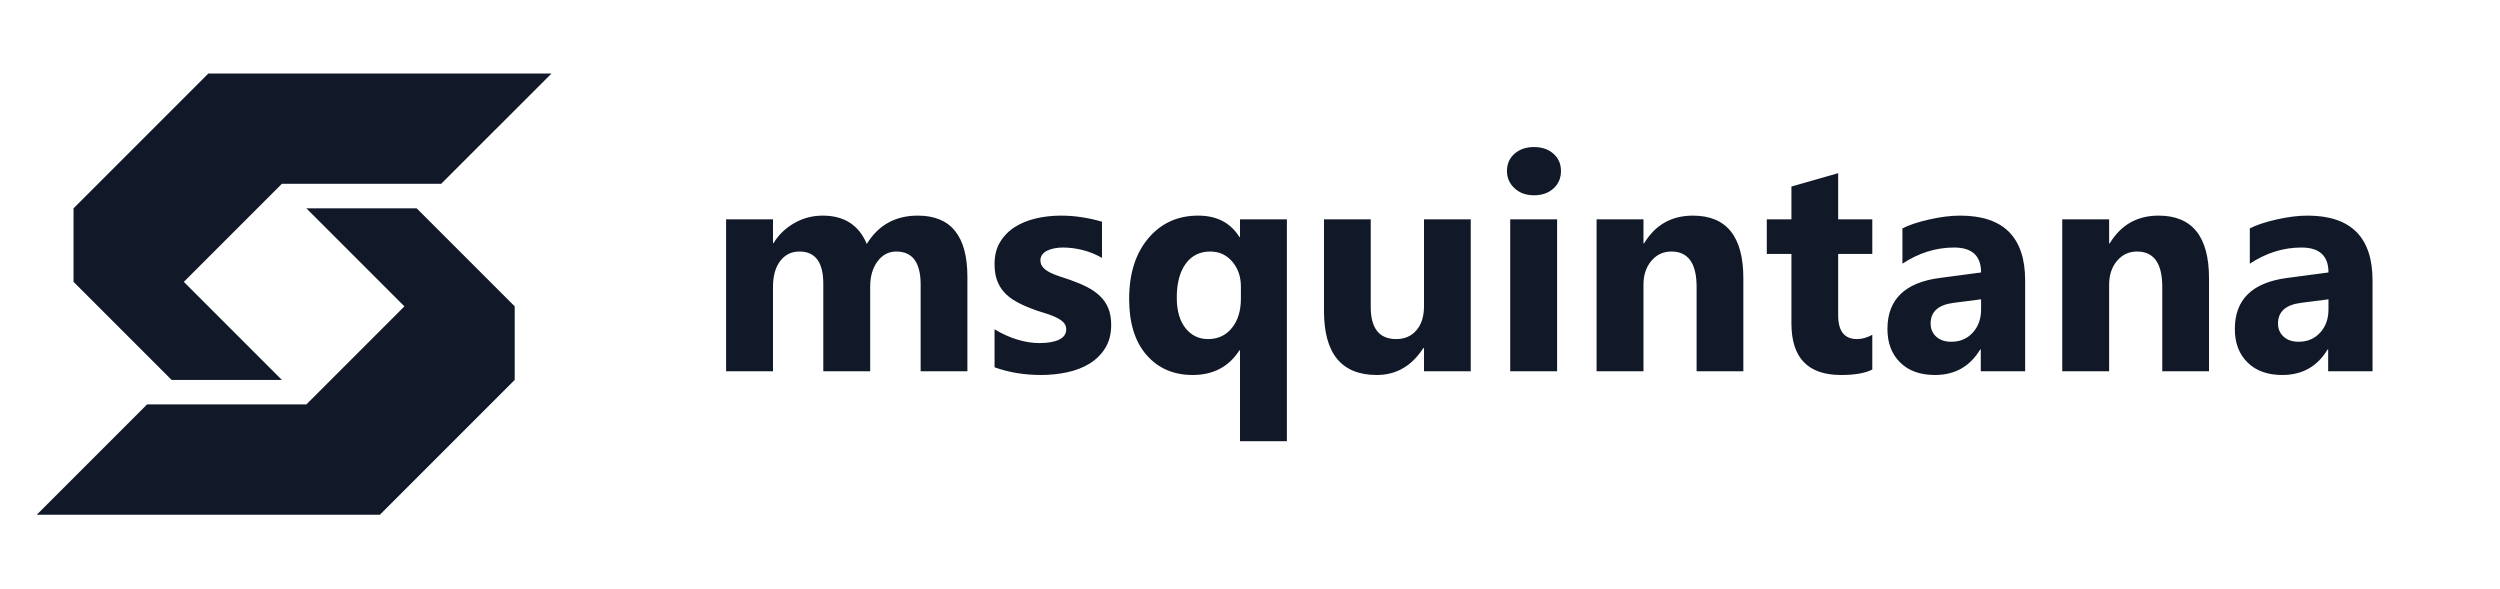
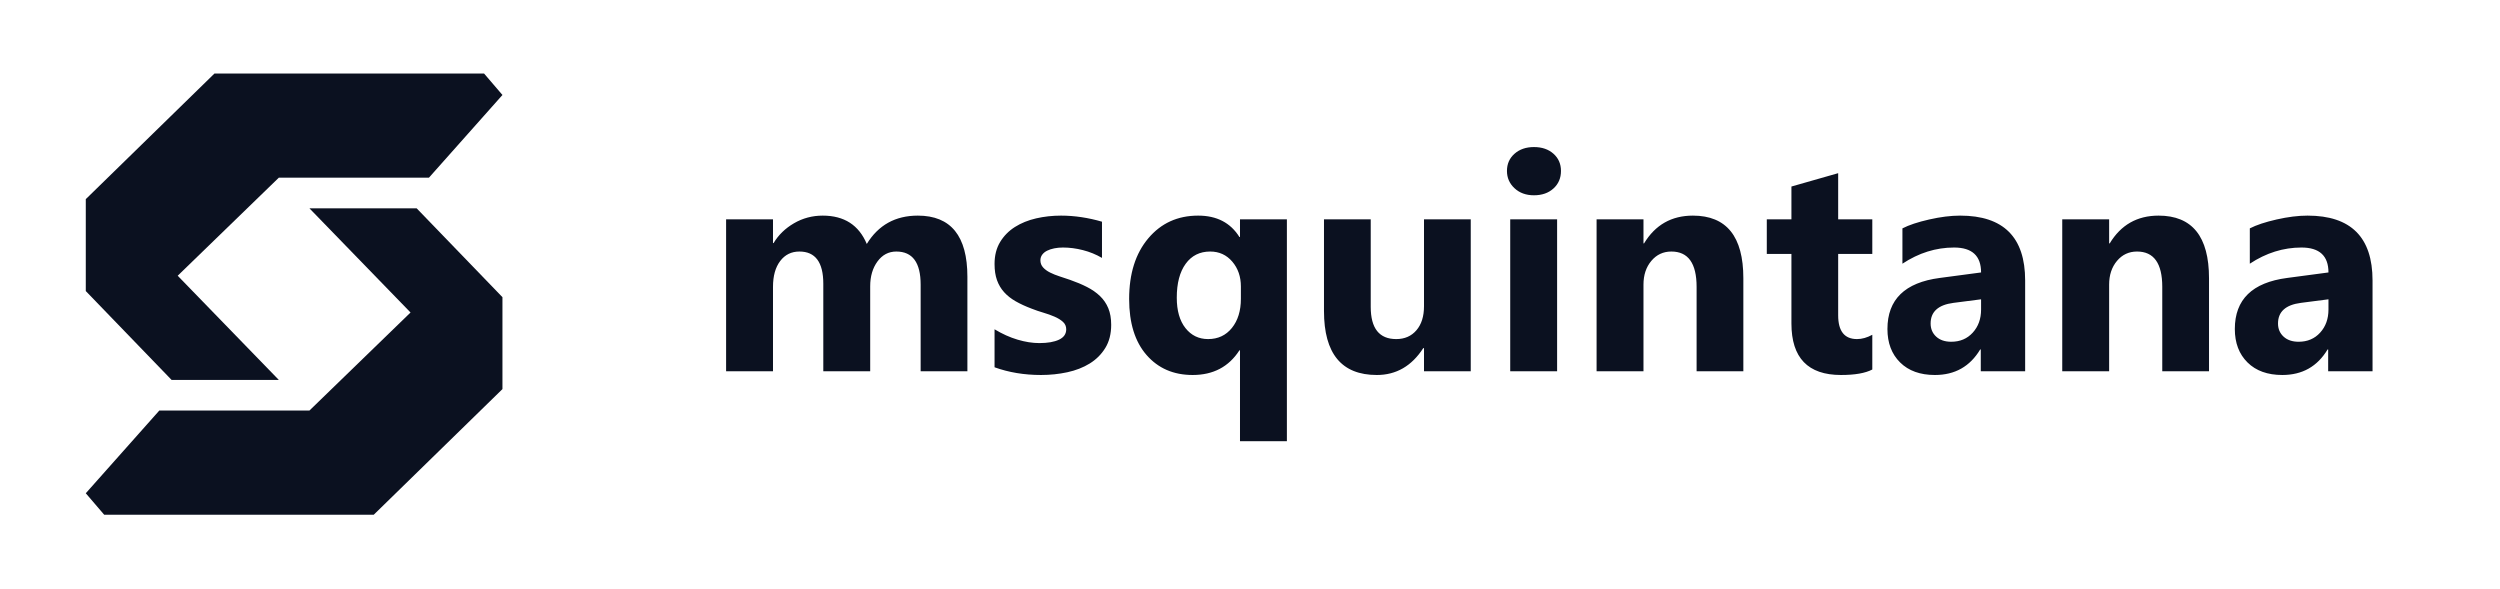
<svg xmlns="http://www.w3.org/2000/svg" width="272" height="64" viewBox="0 0 272 64" role="img">
-   <g transform="scale(.666667)">
-     <path fill="#111827" d="M34 12H90L72 30H46L30 46L46 62H28L12 46V34Z" />
-     <path fill="#111827" d="M62 84H6L24 66H50L66 50L50 34H68L84 50V62Z" />
+   <g transform="scale(.6666667)">
+     <path fill="#0B1120" d="M35 12L79 12L82 15.5L70 29L45.5 29L29 45L45.5 62L28 62L14 47.5L14 32.5Z" />
+     <path fill="#0B1120" d="M61 84L17 84L14 80.5L26 67L50.5 67L67 51L50.5 34L68 34L82 48.5L82 63.5Z" />
  </g>
-   <path fill="#111827" transform="translate(79 16) scale(0.5166498) translate(-4.15625 -21.84375)" d="M54.969 69.063 L45.125 69.063 L45.125 50.813 C45.125 46.167 43.417 43.844 40 43.844 C38.375 43.844 37.052 44.542 36.031 45.938 C35.01 47.333 34.5 49.073 34.5 51.156 L34.5 69.063 L24.625 69.063 L24.625 50.625 C24.625 46.104 22.948 43.844 19.594 43.844 C17.906 43.844 16.557 44.51 15.547 45.844 C14.536 47.177 14.031 48.99 14.031 51.281 L14.031 69.063 L4.156 69.063 L4.156 37.063 L14.031 37.063 L14.031 42.063 L14.156 42.063 C15.177 40.354 16.609 38.964 18.453 37.891 C20.297 36.818 22.313 36.281 24.5 36.281 C29.021 36.281 32.115 38.271 33.781 42.25 C36.219 38.271 39.802 36.281 44.531 36.281 C51.49 36.281 54.969 40.573 54.969 49.156 Z M60.688 68.219 L60.688 60.219 C62.313 61.198 63.932 61.927 65.547 62.406 C67.161 62.885 68.688 63.125 70.125 63.125 C71.875 63.125 73.255 62.885 74.266 62.406 C75.276 61.927 75.781 61.198 75.781 60.219 C75.781 59.594 75.552 59.073 75.094 58.656 C74.635 58.24 74.047 57.875 73.328 57.563 C72.609 57.25 71.823 56.969 70.969 56.719 C70.115 56.469 69.292 56.188 68.5 55.875 C67.229 55.396 66.109 54.88 65.141 54.328 C64.172 53.776 63.359 53.135 62.703 52.406 C62.047 51.677 61.547 50.833 61.203 49.875 C60.859 48.917 60.688 47.781 60.688 46.469 C60.688 44.677 61.078 43.135 61.859 41.844 C62.641 40.552 63.682 39.495 64.984 38.672 C66.286 37.849 67.776 37.245 69.453 36.859 C71.13 36.474 72.875 36.281 74.688 36.281 C76.104 36.281 77.542 36.391 79 36.609 C80.458 36.828 81.896 37.146 83.313 37.563 L83.313 45.188 C82.063 44.458 80.724 43.911 79.297 43.547 C77.87 43.182 76.469 43 75.094 43 C74.448 43 73.839 43.057 73.266 43.172 C72.693 43.286 72.187 43.453 71.75 43.672 C71.312 43.891 70.969 44.172 70.719 44.516 C70.469 44.859 70.344 45.25 70.344 45.688 C70.344 46.271 70.531 46.771 70.906 47.188 C71.281 47.604 71.771 47.964 72.375 48.266 C72.979 48.568 73.651 48.839 74.391 49.078 C75.13 49.318 75.865 49.563 76.594 49.813 C77.906 50.271 79.094 50.771 80.156 51.313 C81.219 51.854 82.13 52.49 82.891 53.219 C83.651 53.948 84.234 54.802 84.641 55.781 C85.047 56.76 85.25 57.927 85.25 59.281 C85.25 61.177 84.839 62.797 84.016 64.141 C83.193 65.484 82.099 66.578 80.734 67.422 C79.37 68.266 77.797 68.88 76.016 69.266 C74.234 69.651 72.385 69.844 70.469 69.844 C66.948 69.844 63.688 69.302 60.688 68.219 Z M122.25 83.781 L112.375 83.781 L112.375 64.656 L112.25 64.656 C110.021 68.115 106.74 69.844 102.406 69.844 C98.385 69.844 95.151 68.443 92.703 65.641 C90.255 62.839 89.031 58.906 89.031 53.844 C89.031 48.51 90.375 44.25 93.063 41.063 C95.75 37.875 99.25 36.281 103.563 36.281 C107.479 36.281 110.375 37.781 112.25 40.781 L112.375 40.781 L112.375 37.063 L122.25 37.063 Z M112.563 53.781 L112.563 51.219 C112.563 49.135 111.958 47.385 110.75 45.969 C109.542 44.552 107.99 43.844 106.094 43.844 C103.906 43.844 102.188 44.703 100.938 46.422 C99.687 48.141 99.062 50.521 99.063 53.563 C99.062 56.292 99.672 58.427 100.891 59.969 C102.109 61.51 103.698 62.281 105.656 62.281 C107.74 62.281 109.412 61.5 110.672 59.938 C111.932 58.375 112.563 56.323 112.563 53.781 Z M160.969 69.063 L151.125 69.063 L151.125 64.188 L150.969 64.188 C148.531 67.958 145.271 69.844 141.188 69.844 C133.771 69.844 130.063 65.354 130.063 56.375 L130.063 37.063 L139.906 37.063 L139.906 55.5 C139.906 60.021 141.698 62.281 145.281 62.281 C147.052 62.281 148.469 61.661 149.531 60.422 C150.594 59.182 151.125 57.5 151.125 55.375 L151.125 37.063 L160.969 37.063 Z M174.281 32 C172.615 32 171.25 31.505 170.188 30.516 C169.125 29.526 168.594 28.313 168.594 26.875 C168.594 25.396 169.125 24.188 170.188 23.25 C171.25 22.313 172.615 21.844 174.281 21.844 C175.969 21.844 177.339 22.313 178.391 23.25 C179.443 24.188 179.969 25.396 179.969 26.875 C179.969 28.375 179.443 29.604 178.391 30.563 C177.339 31.521 175.969 32 174.281 32 Z M179.156 69.063 L169.281 69.063 L169.281 37.063 L179.156 37.063 Z M218.375 69.063 L208.531 69.063 L208.531 51.281 C208.531 46.323 206.76 43.844 203.219 43.844 C201.51 43.844 200.104 44.5 199 45.813 C197.896 47.125 197.344 48.792 197.344 50.813 L197.344 69.063 L187.469 69.063 L187.469 37.063 L197.344 37.063 L197.344 42.125 L197.469 42.125 C199.823 38.229 203.25 36.281 207.75 36.281 C214.833 36.281 218.375 40.677 218.375 49.469 Z M245.531 68.688 C244.073 69.458 241.875 69.844 238.938 69.844 C231.979 69.844 228.5 66.229 228.5 59 L228.5 44.344 L223.313 44.344 L223.313 37.063 L228.5 37.063 L228.5 30.156 L238.344 27.344 L238.344 37.063 L245.531 37.063 L245.531 44.344 L238.344 44.344 L238.344 57.281 C238.344 60.615 239.667 62.281 242.313 62.281 C243.354 62.281 244.427 61.979 245.531 61.375 Z M277.719 69.063 L268.375 69.063 L268.375 64.469 L268.25 64.469 C266.104 68.052 262.927 69.844 258.719 69.844 C255.615 69.844 253.172 68.964 251.391 67.203 C249.609 65.443 248.719 63.094 248.719 60.156 C248.719 53.948 252.396 50.365 259.75 49.406 L268.438 48.25 C268.438 44.75 266.542 43 262.75 43 C258.938 43 255.313 44.135 251.875 46.406 L251.875 38.969 C253.25 38.26 255.13 37.635 257.516 37.094 C259.901 36.552 262.073 36.281 264.031 36.281 C273.156 36.281 277.719 40.833 277.719 49.938 Z M268.438 56.063 L268.438 53.906 L262.625 54.656 C259.417 55.073 257.813 56.521 257.813 59 C257.813 60.125 258.203 61.047 258.984 61.766 C259.766 62.484 260.823 62.844 262.156 62.844 C264.01 62.844 265.521 62.203 266.688 60.922 C267.854 59.641 268.438 58.021 268.438 56.063 Z M316.438 69.063 L306.594 69.063 L306.594 51.281 C306.594 46.323 304.823 43.844 301.281 43.844 C299.573 43.844 298.167 44.5 297.063 45.813 C295.958 47.125 295.406 48.792 295.406 50.813 L295.406 69.063 L285.531 69.063 L285.531 37.063 L295.406 37.063 L295.406 42.125 L295.531 42.125 C297.885 38.229 301.313 36.281 305.813 36.281 C312.896 36.281 316.438 40.677 316.438 49.469 Z M350.875 69.063 L341.531 69.063 L341.531 64.469 L341.406 64.469 C339.26 68.052 336.083 69.844 331.875 69.844 C328.771 69.844 326.328 68.964 324.547 67.203 C322.766 65.443 321.875 63.094 321.875 60.156 C321.875 53.948 325.552 50.365 332.906 49.406 L341.594 48.25 C341.594 44.75 339.698 43 335.906 43 C332.094 43 328.469 44.135 325.031 46.406 L325.031 38.969 C326.406 38.26 328.286 37.635 330.672 37.094 C333.057 36.552 335.229 36.281 337.188 36.281 C346.313 36.281 350.875 40.833 350.875 49.938 Z M341.594 56.063 L341.594 53.906 L335.781 54.656 C332.573 55.073 330.969 56.521 330.969 59 C330.969 60.125 331.359 61.047 332.141 61.766 C332.922 62.484 333.979 62.844 335.313 62.844 C337.167 62.844 338.677 62.203 339.844 60.922 C341.01 59.641 341.594 58.021 341.594 56.063 Z" />
+   <path fill="#0B1120" transform="translate(79 16) scale(0.5166498) translate(-4.15625 -21.84375)" d="M54.969 69.063 L45.125 69.063 L45.125 50.813 C45.125 46.167 43.417 43.844 40 43.844 C38.375 43.844 37.052 44.542 36.031 45.938 C35.01 47.333 34.5 49.073 34.5 51.156 L34.5 69.063 L24.625 69.063 L24.625 50.625 C24.625 46.104 22.948 43.844 19.594 43.844 C17.906 43.844 16.557 44.51 15.547 45.844 C14.536 47.177 14.031 48.99 14.031 51.281 L14.031 69.063 L4.156 69.063 L4.156 37.063 L14.031 37.063 L14.031 42.063 L14.156 42.063 C15.177 40.354 16.609 38.964 18.453 37.891 C20.297 36.818 22.313 36.281 24.5 36.281 C29.021 36.281 32.115 38.271 33.781 42.25 C36.219 38.271 39.802 36.281 44.531 36.281 C51.49 36.281 54.969 40.573 54.969 49.156 Z M60.688 68.219 L60.688 60.219 C62.313 61.198 63.932 61.927 65.547 62.406 C67.161 62.885 68.688 63.125 70.125 63.125 C71.875 63.125 73.255 62.885 74.266 62.406 C75.276 61.927 75.781 61.198 75.781 60.219 C75.781 59.594 75.552 59.073 75.094 58.656 C74.635 58.24 74.047 57.875 73.328 57.563 C72.609 57.25 71.823 56.969 70.969 56.719 C70.115 56.469 69.292 56.188 68.5 55.875 C67.229 55.396 66.109 54.88 65.141 54.328 C64.172 53.776 63.359 53.135 62.703 52.406 C62.047 51.677 61.547 50.833 61.203 49.875 C60.859 48.917 60.688 47.781 60.688 46.469 C60.688 44.677 61.078 43.135 61.859 41.844 C62.641 40.552 63.682 39.495 64.984 38.672 C66.286 37.849 67.776 37.245 69.453 36.859 C71.13 36.474 72.875 36.281 74.688 36.281 C76.104 36.281 77.542 36.391 79 36.609 C80.458 36.828 81.896 37.146 83.313 37.563 L83.313 45.188 C82.063 44.458 80.724 43.911 79.297 43.547 C77.87 43.182 76.469 43 75.094 43 C74.448 43 73.839 43.057 73.266 43.172 C72.693 43.286 72.187 43.453 71.75 43.672 C71.312 43.891 70.969 44.172 70.719 44.516 C70.469 44.859 70.344 45.25 70.344 45.688 C70.344 46.271 70.531 46.771 70.906 47.188 C71.281 47.604 71.771 47.964 72.375 48.266 C72.979 48.568 73.651 48.839 74.391 49.078 C75.13 49.318 75.865 49.563 76.594 49.813 C77.906 50.271 79.094 50.771 80.156 51.313 C81.219 51.854 82.13 52.49 82.891 53.219 C83.651 53.948 84.234 54.802 84.641 55.781 C85.047 56.76 85.25 57.927 85.25 59.281 C85.25 61.177 84.839 62.797 84.016 64.141 C83.193 65.484 82.099 66.578 80.734 67.422 C79.37 68.266 77.797 68.88 76.016 69.266 C74.234 69.651 72.385 69.844 70.469 69.844 C66.948 69.844 63.688 69.302 60.688 68.219 Z M122.25 83.781 L112.375 83.781 L112.375 64.656 L112.25 64.656 C110.021 68.115 106.74 69.844 102.406 69.844 C98.385 69.844 95.151 68.443 92.703 65.641 C90.255 62.839 89.031 58.906 89.031 53.844 C89.031 48.51 90.375 44.25 93.063 41.063 C95.75 37.875 99.25 36.281 103.563 36.281 C107.479 36.281 110.375 37.781 112.25 40.781 L112.375 40.781 L112.375 37.063 L122.25 37.063 Z M112.563 53.781 L112.563 51.219 C112.563 49.135 111.958 47.385 110.75 45.969 C109.542 44.552 107.99 43.844 106.094 43.844 C103.906 43.844 102.188 44.703 100.938 46.422 C99.687 48.141 99.062 50.521 99.063 53.563 C99.062 56.292 99.672 58.427 100.891 59.969 C102.109 61.51 103.698 62.281 105.656 62.281 C107.74 62.281 109.412 61.5 110.672 59.938 C111.932 58.375 112.563 56.323 112.563 53.781 Z M160.969 69.063 L151.125 69.063 L151.125 64.188 L150.969 64.188 C148.531 67.958 145.271 69.844 141.188 69.844 C133.771 69.844 130.063 65.354 130.063 56.375 L130.063 37.063 L139.906 37.063 L139.906 55.5 C139.906 60.021 141.698 62.281 145.281 62.281 C147.052 62.281 148.469 61.661 149.531 60.422 C150.594 59.182 151.125 57.5 151.125 55.375 L151.125 37.063 L160.969 37.063 Z M174.281 32 C172.615 32 171.25 31.505 170.188 30.516 C169.125 29.526 168.594 28.313 168.594 26.875 C168.594 25.396 169.125 24.188 170.188 23.25 C171.25 22.313 172.615 21.844 174.281 21.844 C175.969 21.844 177.339 22.313 178.391 23.25 C179.443 24.188 179.969 25.396 179.969 26.875 C179.969 28.375 179.443 29.604 178.391 30.563 C177.339 31.521 175.969 32 174.281 32 Z M179.156 69.063 L169.281 69.063 L169.281 37.063 L179.156 37.063 Z M218.375 69.063 L208.531 69.063 L208.531 51.281 C208.531 46.323 206.76 43.844 203.219 43.844 C201.51 43.844 200.104 44.5 199 45.813 C197.896 47.125 197.344 48.792 197.344 50.813 L197.344 69.063 L187.469 69.063 L187.469 37.063 L197.344 37.063 L197.344 42.125 L197.469 42.125 C199.823 38.229 203.25 36.281 207.75 36.281 C214.833 36.281 218.375 40.677 218.375 49.469 Z M245.531 68.688 C244.073 69.458 241.875 69.844 238.938 69.844 C231.979 69.844 228.5 66.229 228.5 59 L228.5 44.344 L223.313 44.344 L223.313 37.063 L228.5 37.063 L228.5 30.156 L238.344 27.344 L238.344 37.063 L245.531 37.063 L245.531 44.344 L238.344 44.344 L238.344 57.281 C238.344 60.615 239.667 62.281 242.313 62.281 C243.354 62.281 244.427 61.979 245.531 61.375 Z M277.719 69.063 L268.375 69.063 L268.375 64.469 L268.25 64.469 C266.104 68.052 262.927 69.844 258.719 69.844 C255.615 69.844 253.172 68.964 251.391 67.203 C249.609 65.443 248.719 63.094 248.719 60.156 C248.719 53.948 252.396 50.365 259.75 49.406 L268.438 48.25 C268.438 44.75 266.542 43 262.75 43 C258.938 43 255.313 44.135 251.875 46.406 L251.875 38.969 C253.25 38.26 255.13 37.635 257.516 37.094 C259.901 36.552 262.073 36.281 264.031 36.281 C273.156 36.281 277.719 40.833 277.719 49.938 Z M268.438 56.063 L268.438 53.906 L262.625 54.656 C259.417 55.073 257.813 56.521 257.813 59 C257.813 60.125 258.203 61.047 258.984 61.766 C259.766 62.484 260.823 62.844 262.156 62.844 C264.01 62.844 265.521 62.203 266.688 60.922 C267.854 59.641 268.438 58.021 268.438 56.063 Z M316.438 69.063 L306.594 69.063 L306.594 51.281 C306.594 46.323 304.823 43.844 301.281 43.844 C299.573 43.844 298.167 44.5 297.063 45.813 C295.958 47.125 295.406 48.792 295.406 50.813 L295.406 69.063 L285.531 69.063 L285.531 37.063 L295.406 37.063 L295.406 42.125 L295.531 42.125 C297.885 38.229 301.313 36.281 305.813 36.281 C312.896 36.281 316.438 40.677 316.438 49.469 Z M350.875 69.063 L341.531 69.063 L341.531 64.469 L341.406 64.469 C339.26 68.052 336.083 69.844 331.875 69.844 C328.771 69.844 326.328 68.964 324.547 67.203 C322.766 65.443 321.875 63.094 321.875 60.156 C321.875 53.948 325.552 50.365 332.906 49.406 L341.594 48.25 C341.594 44.75 339.698 43 335.906 43 C332.094 43 328.469 44.135 325.031 46.406 L325.031 38.969 C326.406 38.26 328.286 37.635 330.672 37.094 C333.057 36.552 335.229 36.281 337.188 36.281 C346.313 36.281 350.875 40.833 350.875 49.938 Z M341.594 56.063 L341.594 53.906 L335.781 54.656 C332.573 55.073 330.969 56.521 330.969 59 C330.969 60.125 331.359 61.047 332.141 61.766 C332.922 62.484 333.979 62.844 335.313 62.844 C337.167 62.844 338.677 62.203 339.844 60.922 C341.01 59.641 341.594 58.021 341.594 56.063 Z" />
</svg>
